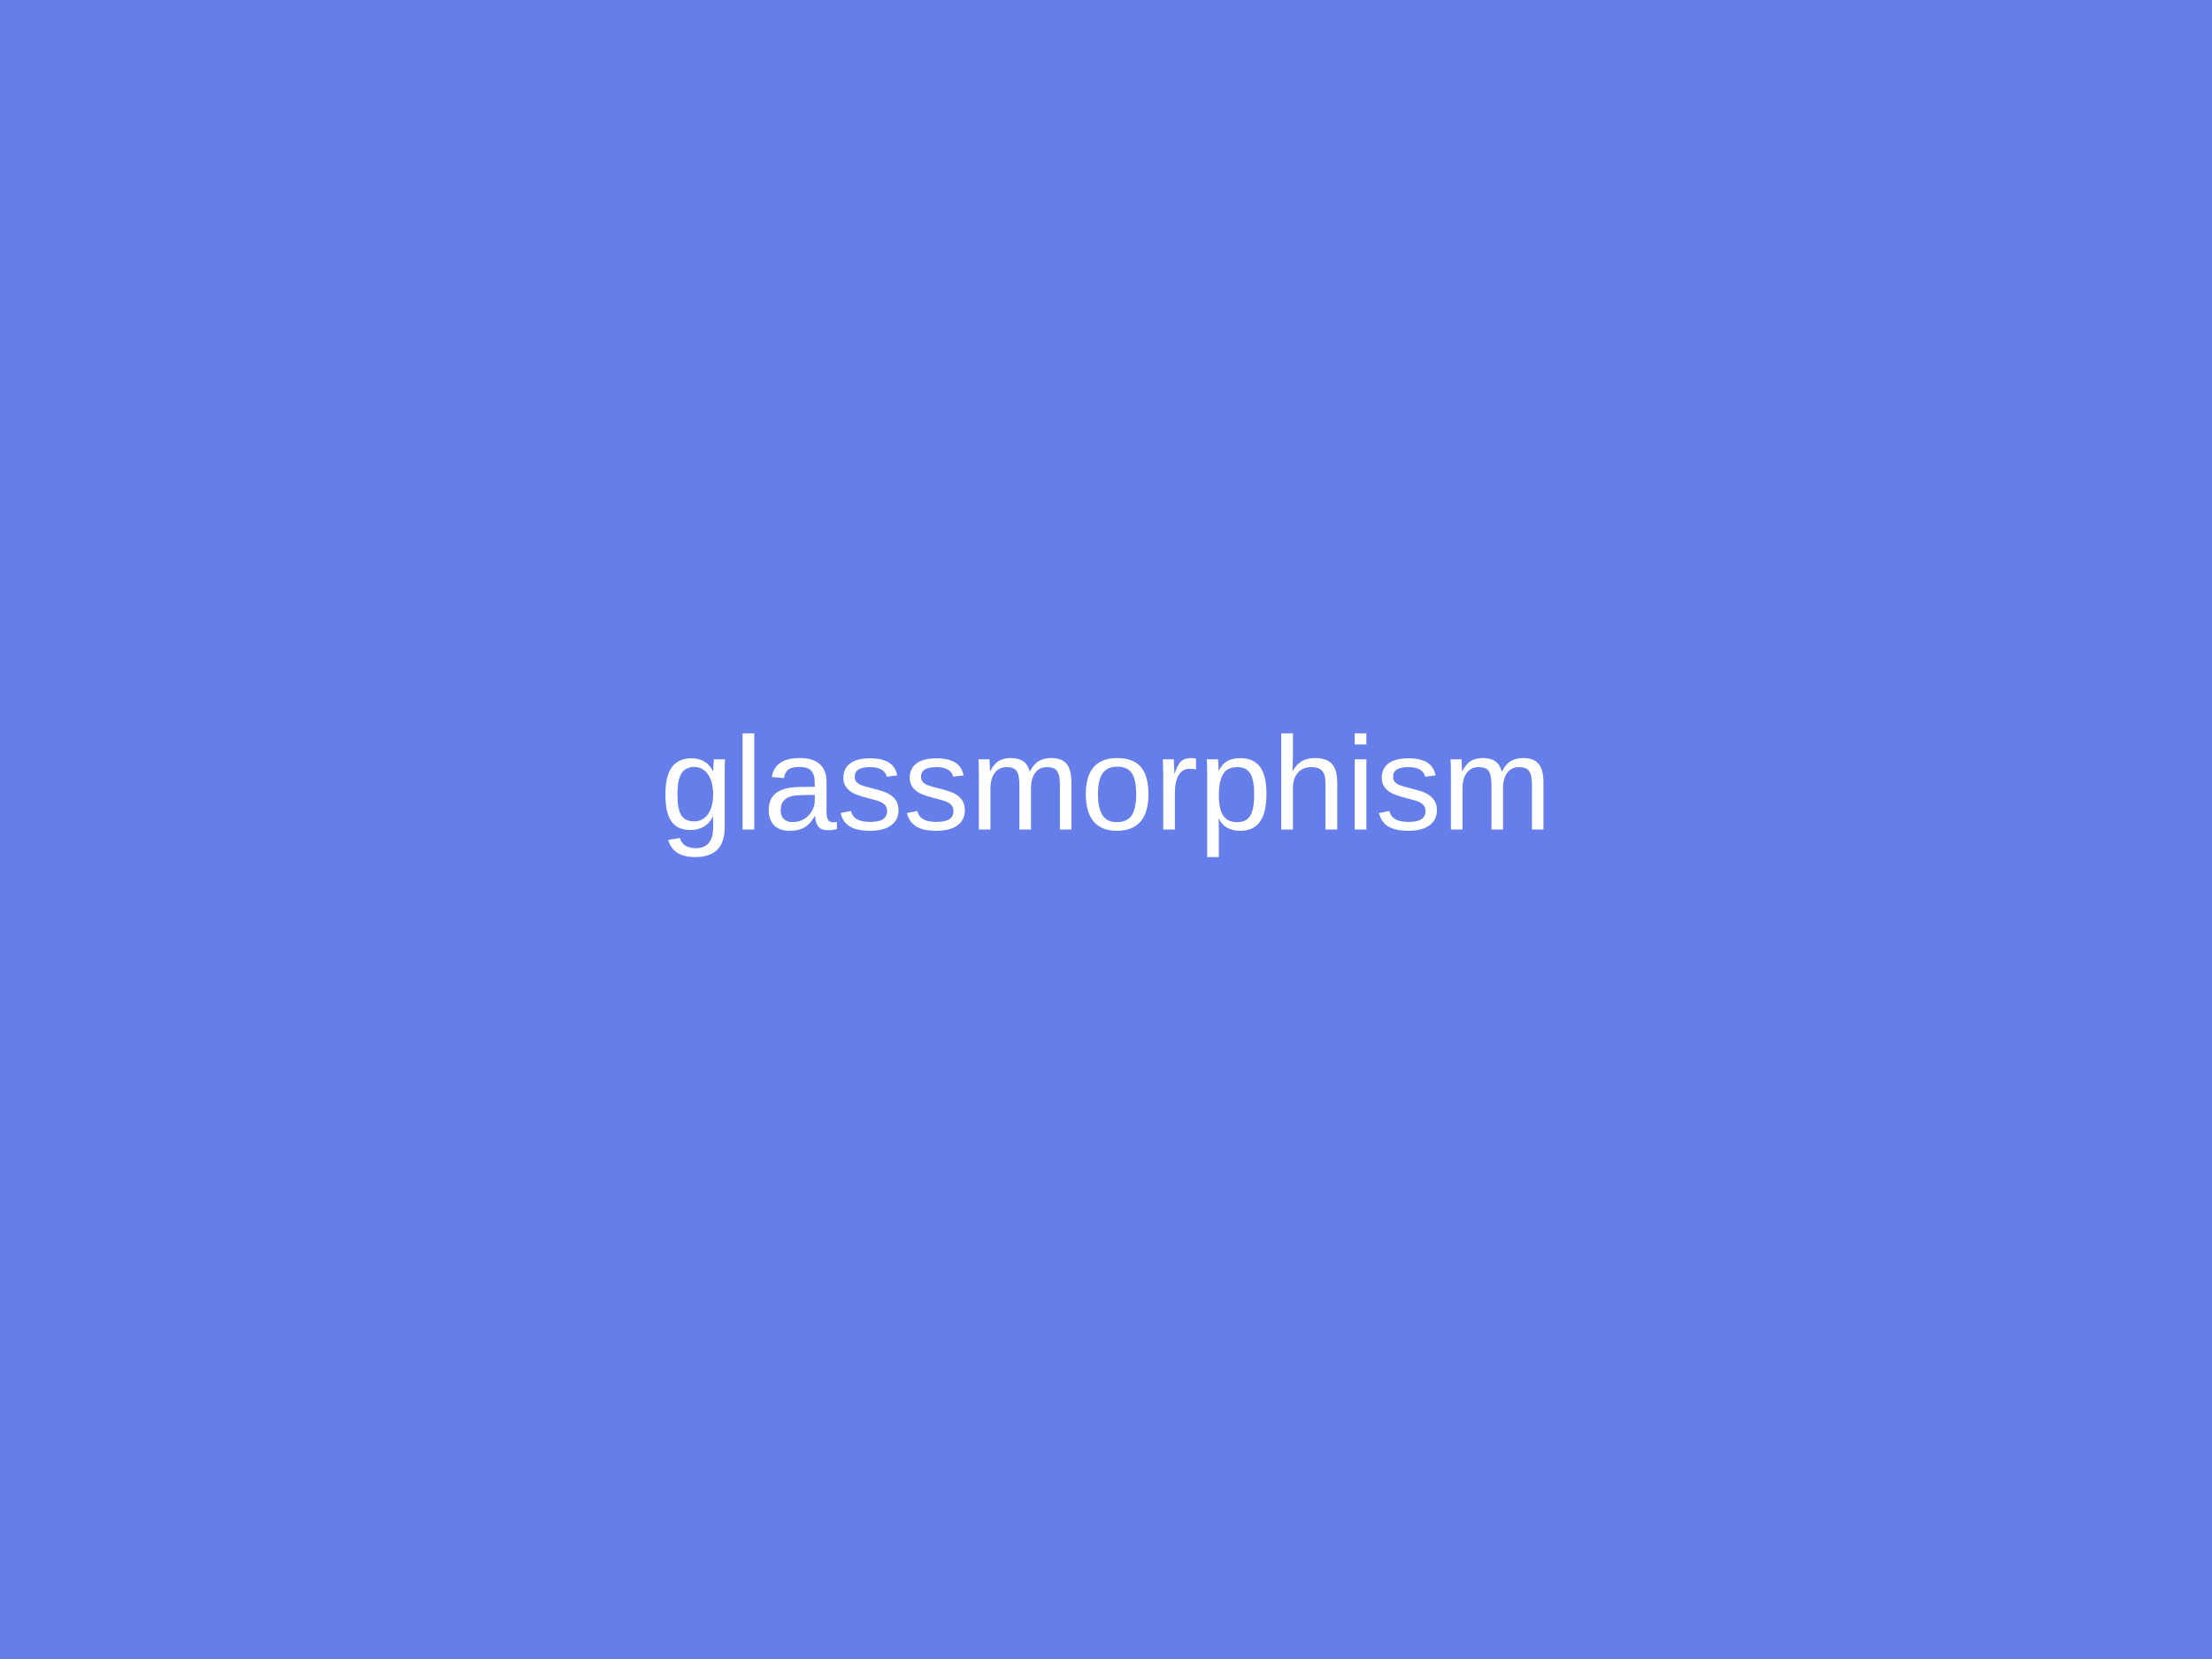
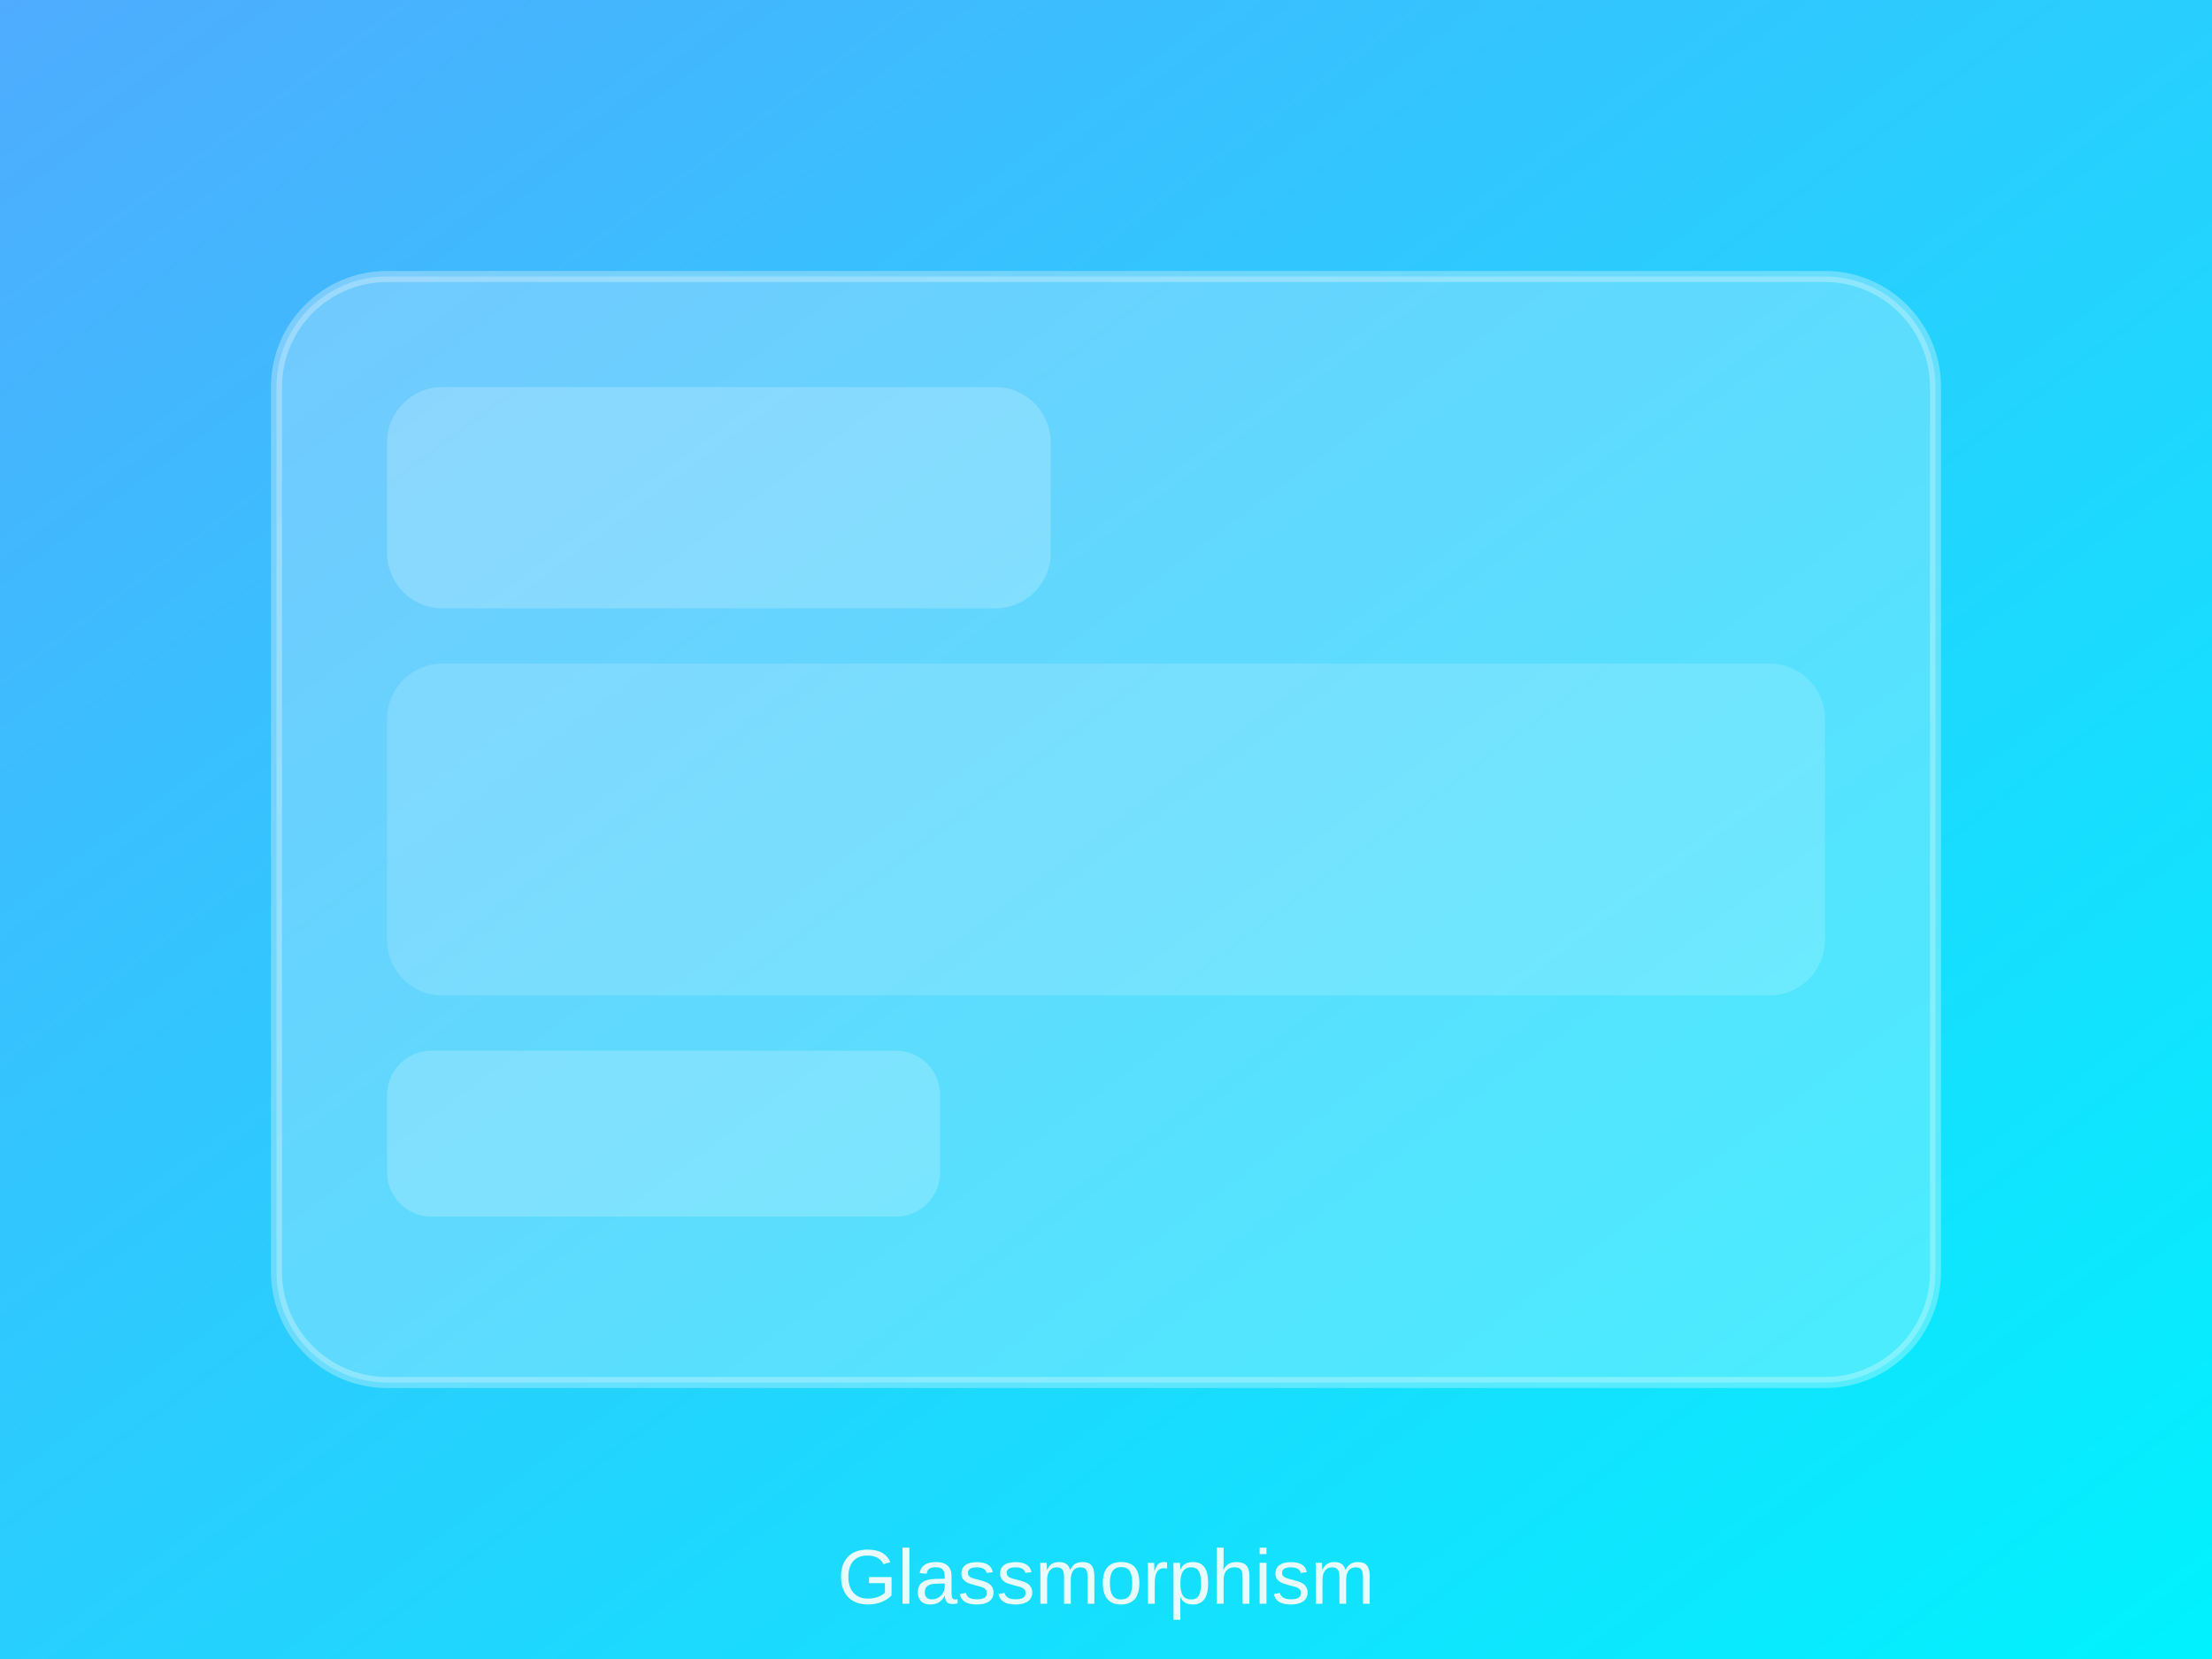
<svg xmlns="http://www.w3.org/2000/svg" width="400" height="300">
-   <rect width="400" height="300" fill="#667eea" />
-   <text x="200" y="150" font-family="Arial" font-size="24" fill="white" text-anchor="middle">glassmorphism</text>
+   <defs>
+     <linearGradient id="bg2" x1="0%" y1="0%" x2="100%" y2="100%">
+       <stop offset="0%" style="stop-color:#4facfe;stop-opacity:1" />
+       <stop offset="100%" style="stop-color:#00f2fe;stop-opacity:1" />
+     </linearGradient>
+   </defs>
+   <rect width="400" height="300" fill="url(#bg2)" />
+   <rect x="50" y="50" width="300" height="200" rx="20" fill="rgba(255,255,255,0.25)" stroke="rgba(255,255,255,0.3)" stroke-width="2" />
+   <rect x="70" y="70" width="120" height="40" rx="10" fill="rgba(255,255,255,0.2)" />
+   <rect x="70" y="120" width="260" height="60" rx="10" fill="rgba(255,255,255,0.15)" />
+   <rect x="70" y="190" width="100" height="30" rx="8" fill="rgba(255,255,255,0.2)" />
+   <text x="200" y="290" font-family="Arial" font-size="14" fill="white" text-anchor="middle" opacity="0.9">Glassmorphism</text>
</svg>
